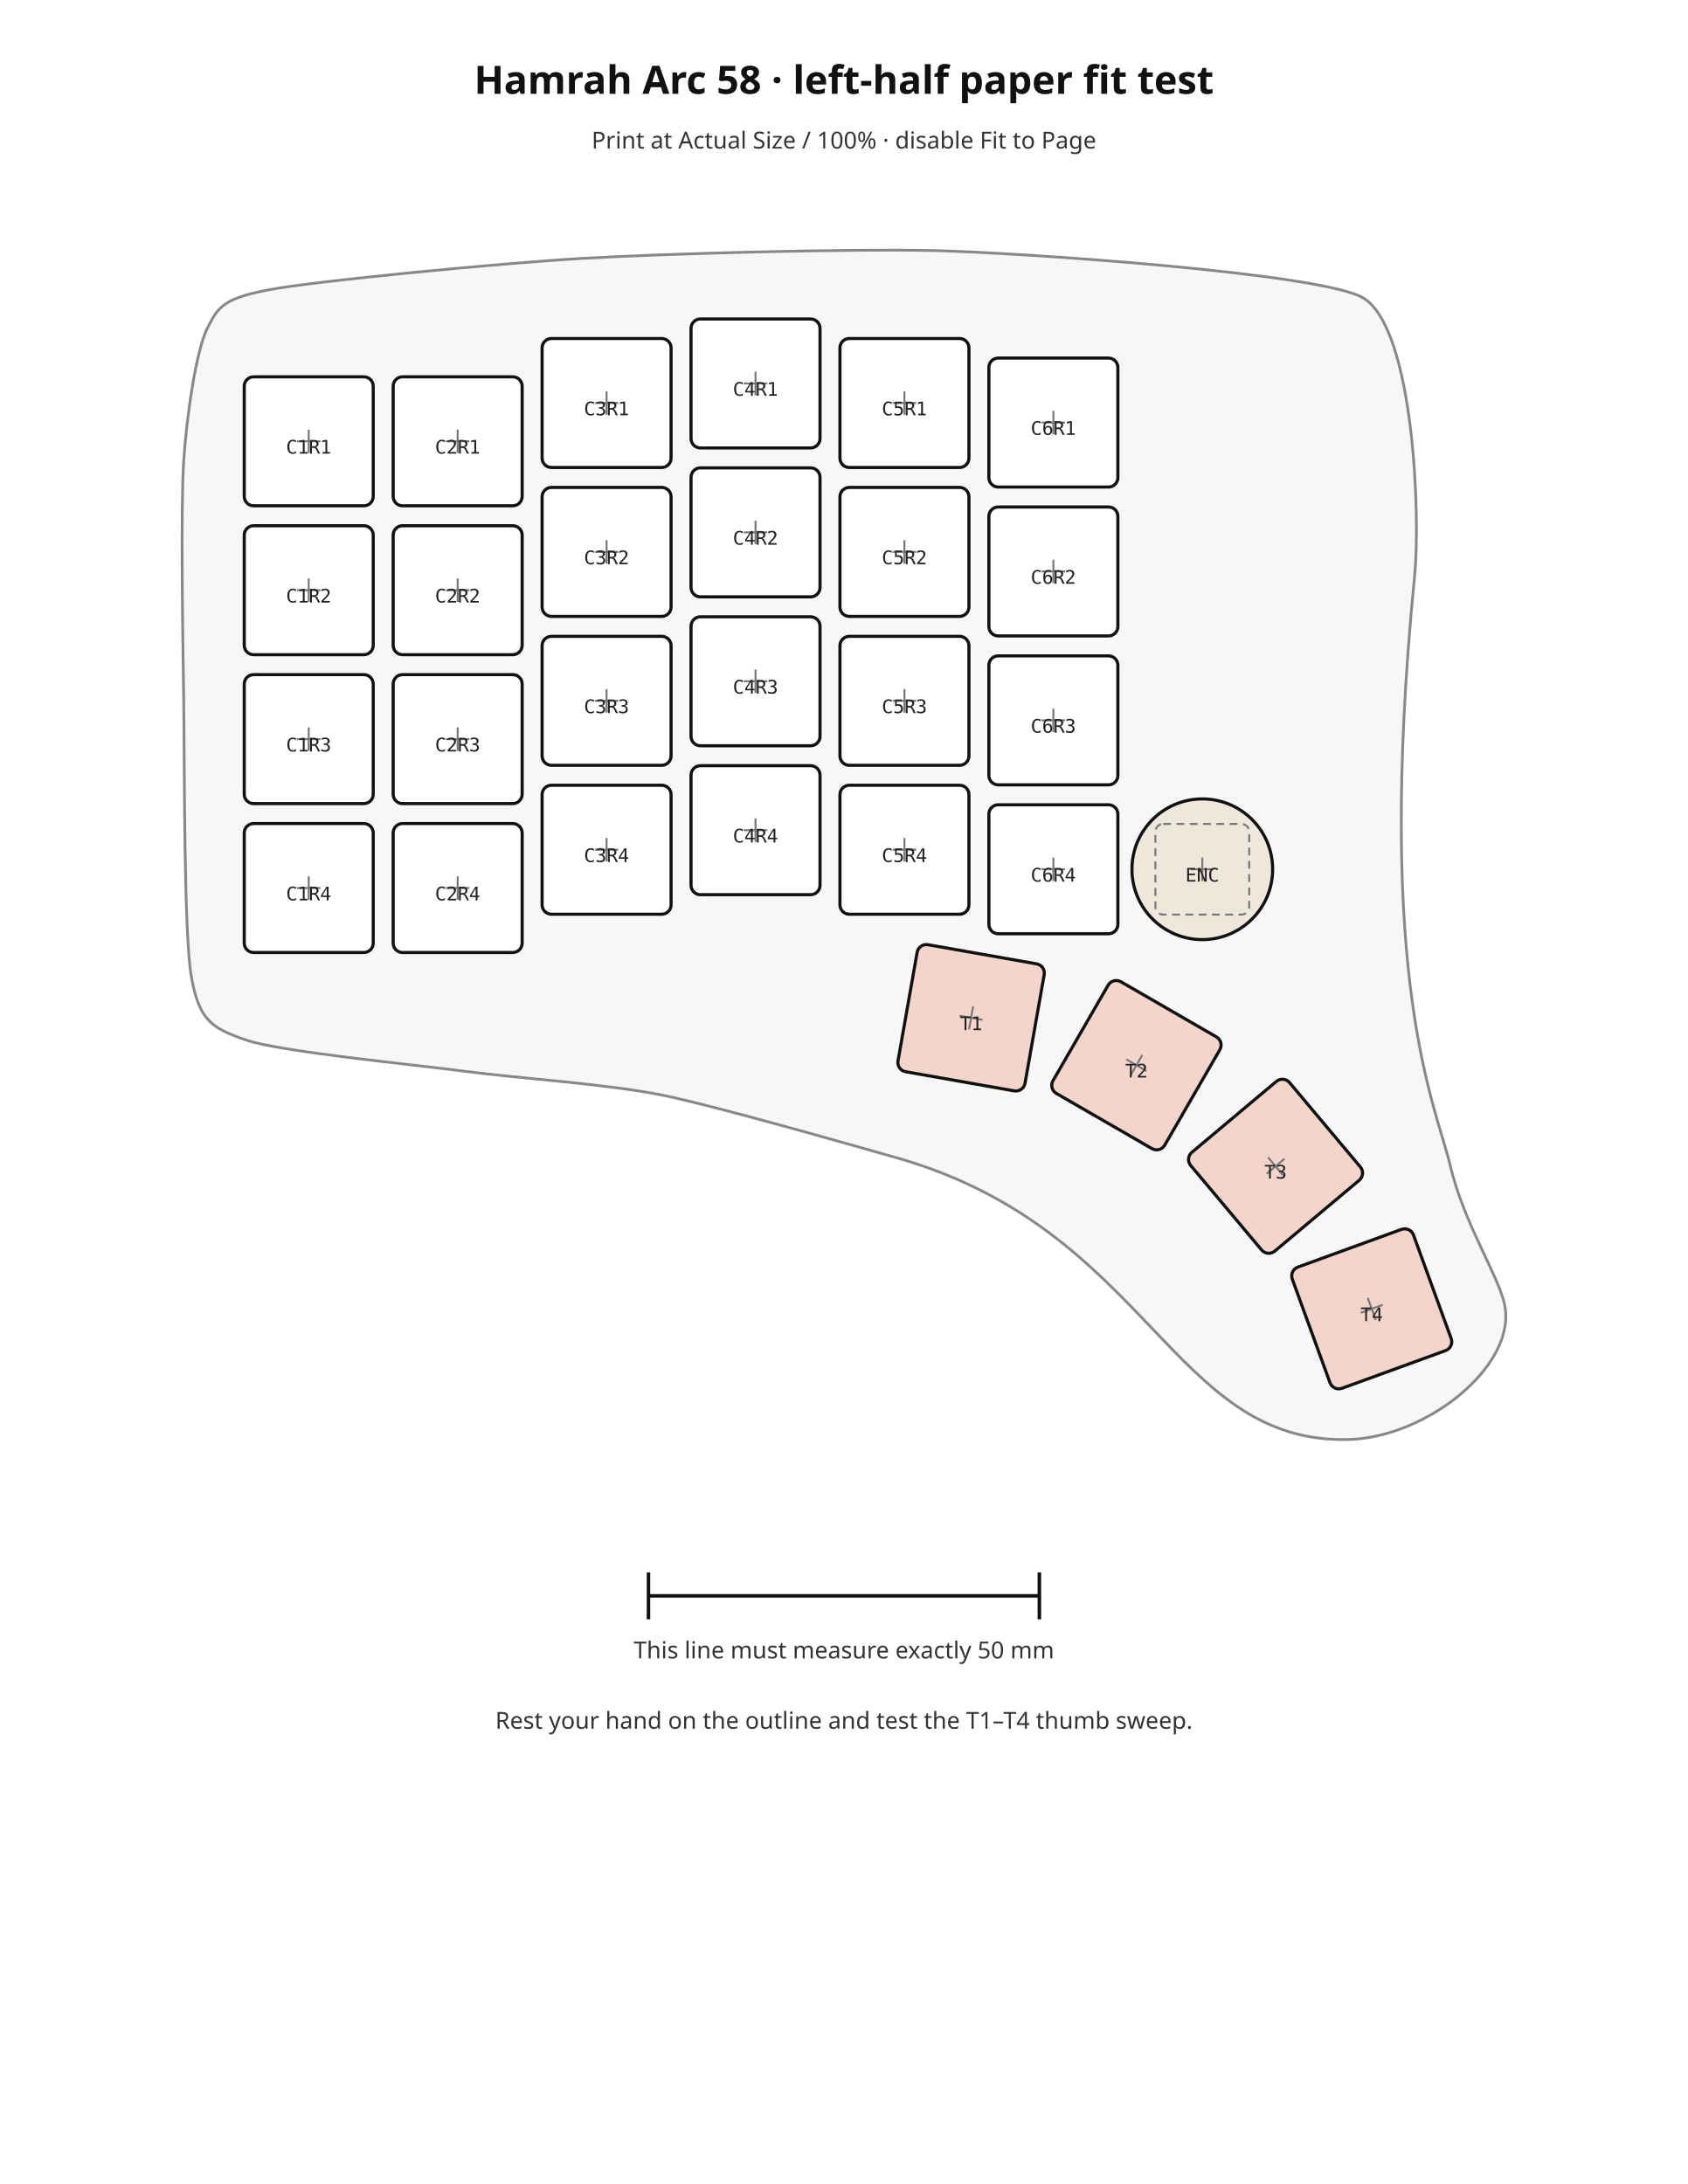
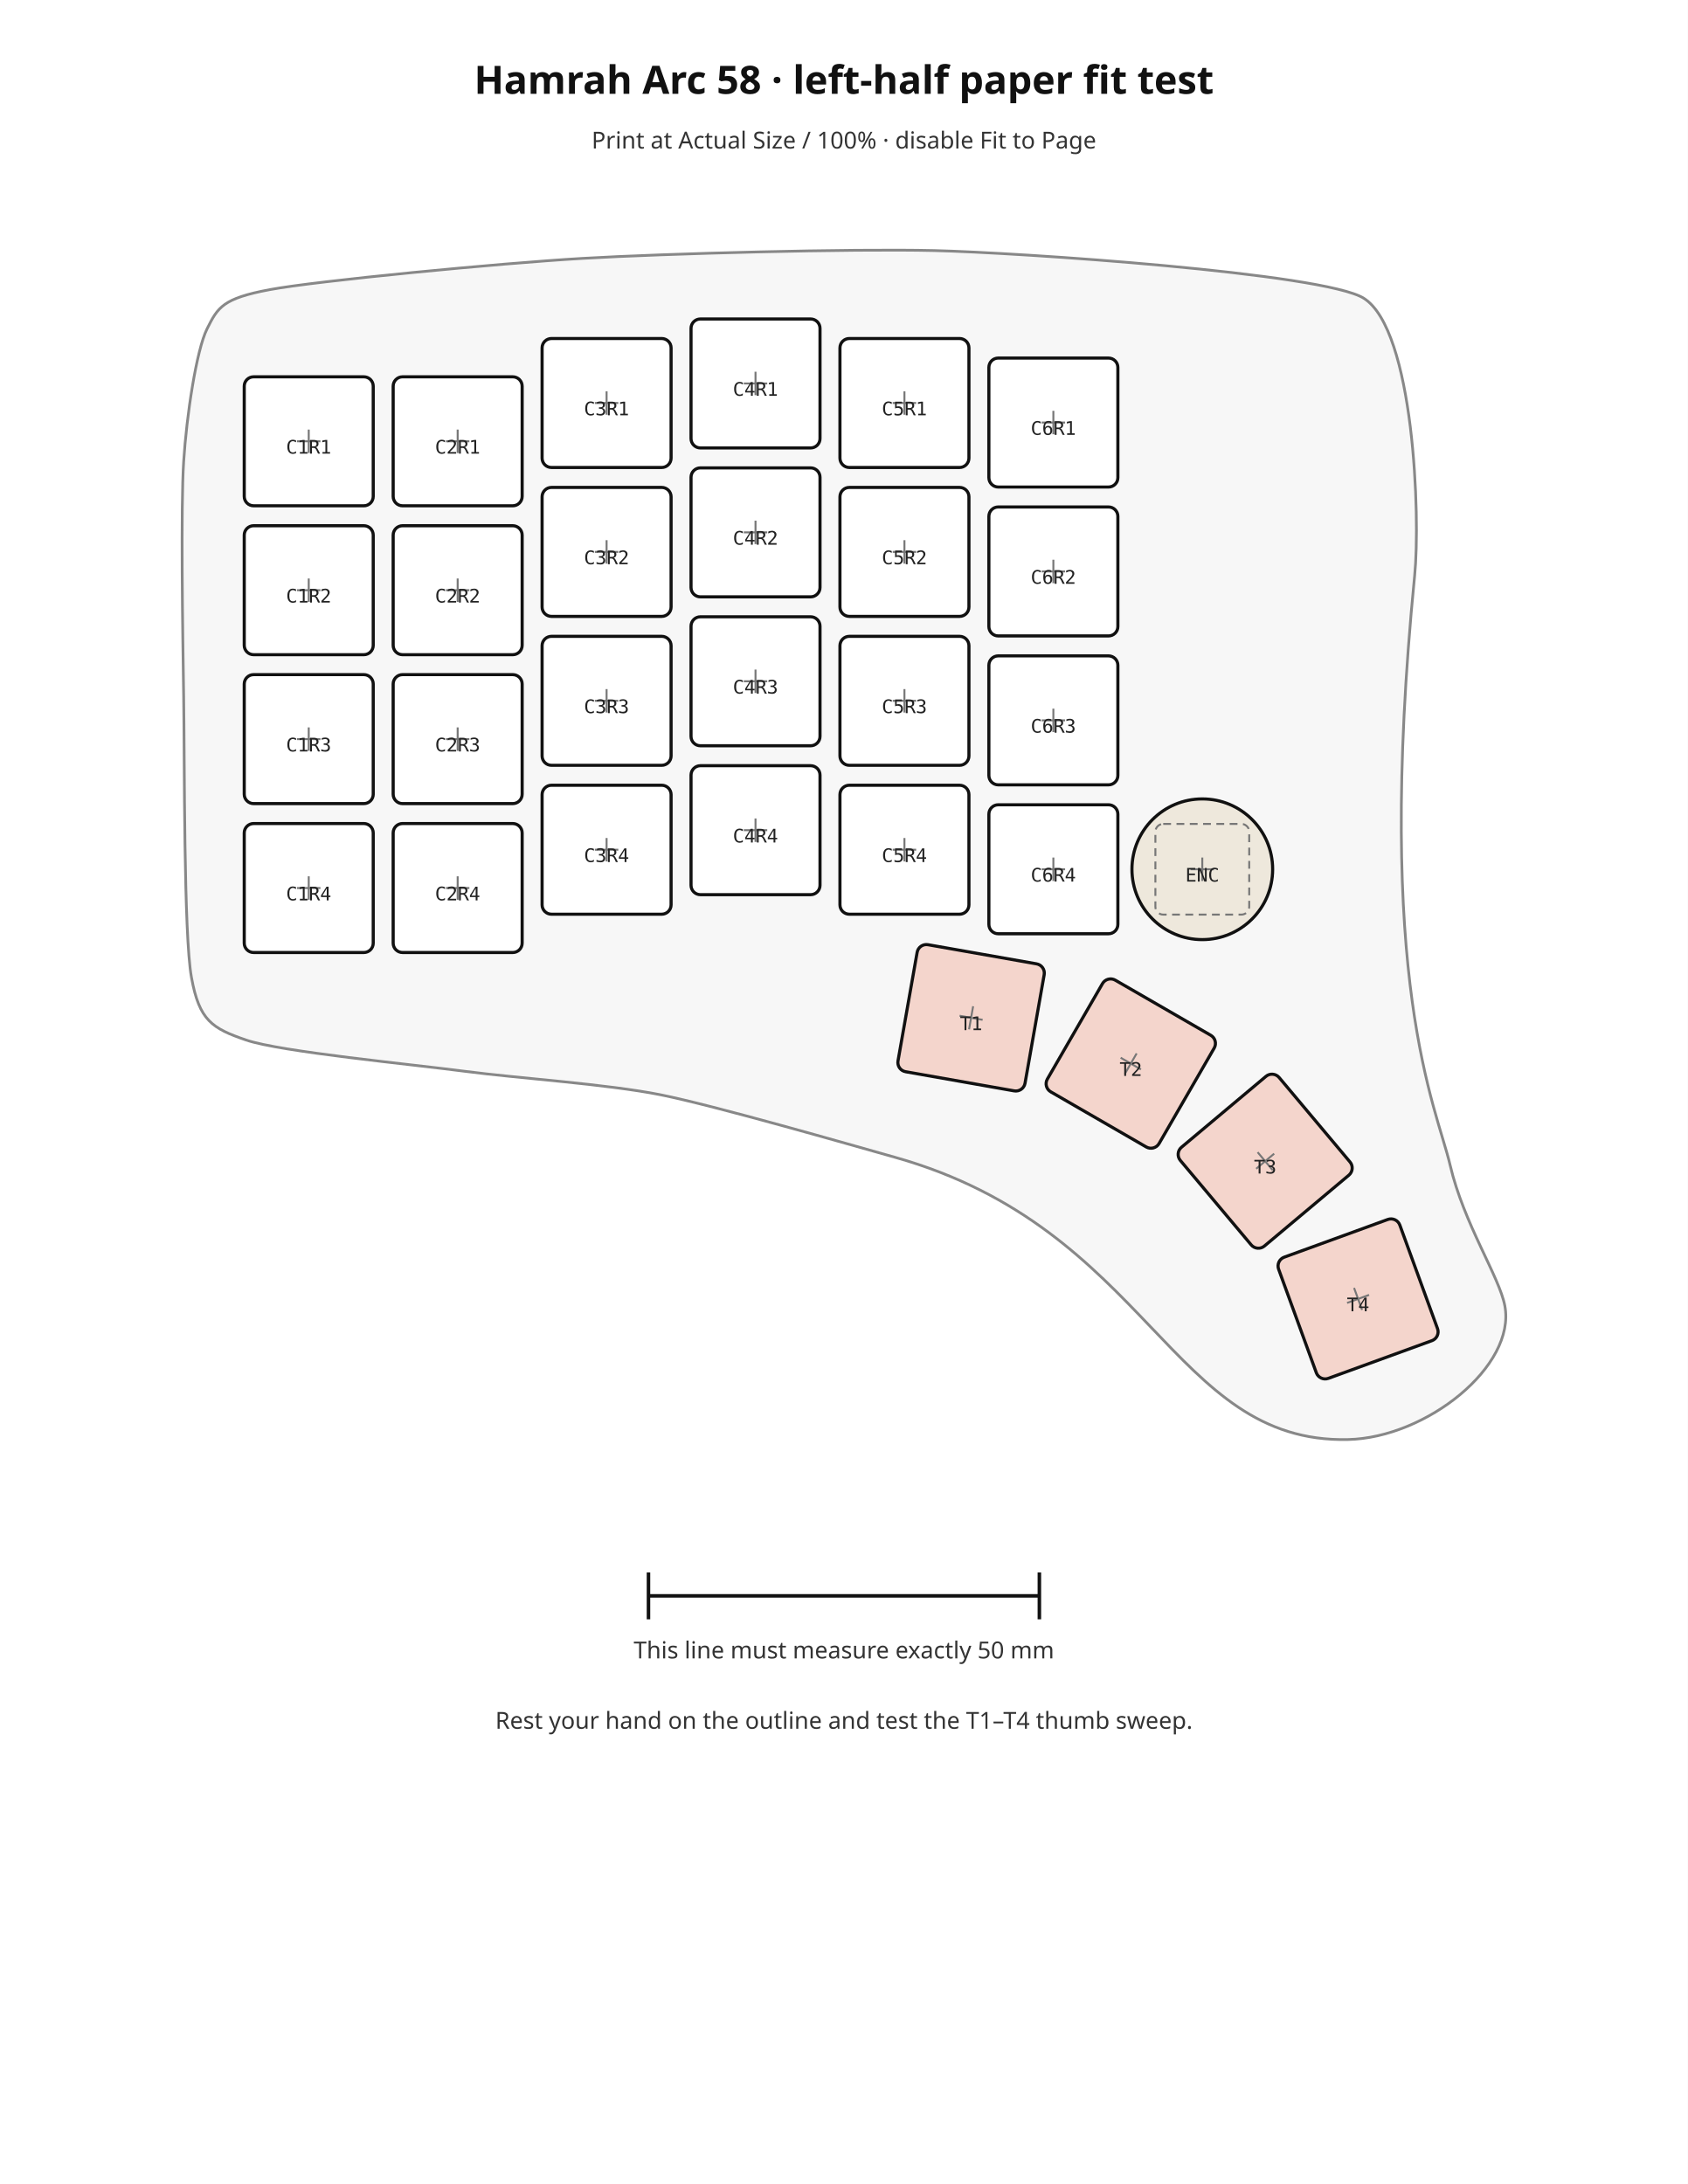
<svg xmlns="http://www.w3.org/2000/svg" width="215.9mm" height="279.4mm" viewBox="0 0 215.9 279.4">
  <style>
    @page { size: Letter portrait; margin: 0; }
    .page { fill: #fff; }
    .outline { fill: #f7f7f7; stroke: #888; stroke-width: 0.35; }
    .keycap { fill: #fff; stroke: #111; stroke-width: 0.4; }
    .keycap.thumb { fill: #f4d5cc; }
    .encoder { fill: #eee8dc; stroke: #111; stroke-width: 0.4; }
    .encoder-body { fill: none; stroke: #777; stroke-width: 0.25; stroke-dasharray: 1 0.7; }
    .center { fill: none; stroke: #777; stroke-width: 0.25; }
    .key-label { fill: #222; font: 2.4px ui-monospace, SFMono-Regular, Menlo, monospace; text-anchor: middle; dominant-baseline: middle; }
    .title { fill: #111; font: 700 5px ui-sans-serif, system-ui, sans-serif; }
    .note { fill: #333; font: 3px ui-sans-serif, system-ui, sans-serif; }
    .calibration { fill: none; stroke: #111; stroke-width: 0.45; }
  </style>
  <rect class="page" width="100%" height="100%" />
  <text class="title" x="107.95" y="12" text-anchor="middle">Hamrah Arc 58 · left-half paper fit test</text>
  <text class="note" x="107.95" y="19" text-anchor="middle">Print at Actual Size / 100% · disable Fit to Page</text>
  <path class="outline" d="M 26.492 42.056 C 27.867 39.306 28.492 38.181 34.492 37.056 C 40.492 35.931 63.867 33.681 74.492 33.056 C 85.117 32.431 108.867 31.806 119.492 32.056 C 130.117 32.306 169.37 34.931 174.453 38.159 C 180.882 42.241 181.704 66.045 180.953 73.659 C 175.814 125.751 183.742 141.556 185.492 149.056 C 187.242 156.556 191.8 163.345 192.492 167.056 C 193.931 174.775 182.463 183.923 172.453 184.159 C 149.767 184.692 147.054 157.216 114.492 148.056 C 108.784 146.451 91.367 141.431 84.492 140.056 C 77.617 138.681 66.117 137.931 59.492 137.056 C 52.867 136.181 35.867 134.556 31.492 133.056 C 27.117 131.556 25.492 130.556 24.492 125.056 C 23.492 119.556 23.617 97.306 23.492 89.056 C 23.367 80.806 23.117 64.931 23.492 59.056 C 23.867 53.181 25.117 44.806 26.492 42.056 Z" />
  <g transform="translate(39.492 56.456) rotate(0)">
    <rect class="keycap matrix" x="-8.25" y="-8.25" width="16.5" height="16.5" rx="1.2" />
    <path class="center" d="M -1.5 0 H 1.5 M 0 -1.5 V 1.5" />
    <text class="key-label" transform="rotate(0)" y="0.9">C1R1</text>
  </g>
  <g transform="translate(39.492 75.506) rotate(0)">
    <rect class="keycap matrix" x="-8.25" y="-8.25" width="16.5" height="16.5" rx="1.2" />
    <path class="center" d="M -1.5 0 H 1.5 M 0 -1.5 V 1.5" />
    <text class="key-label" transform="rotate(0)" y="0.9">C1R2</text>
  </g>
  <g transform="translate(39.492 94.556) rotate(0)">
    <rect class="keycap matrix" x="-8.25" y="-8.25" width="16.5" height="16.5" rx="1.2" />
    <path class="center" d="M -1.5 0 H 1.5 M 0 -1.5 V 1.5" />
    <text class="key-label" transform="rotate(0)" y="0.9">C1R3</text>
  </g>
  <g transform="translate(39.492 113.606) rotate(0)">
    <rect class="keycap matrix" x="-8.25" y="-8.25" width="16.5" height="16.5" rx="1.2" />
    <path class="center" d="M -1.5 0 H 1.5 M 0 -1.5 V 1.5" />
    <text class="key-label" transform="rotate(0)" y="0.9">C1R4</text>
  </g>
  <g transform="translate(58.542 56.456) rotate(0)">
    <rect class="keycap matrix" x="-8.25" y="-8.25" width="16.5" height="16.5" rx="1.2" />
    <path class="center" d="M -1.5 0 H 1.5 M 0 -1.5 V 1.5" />
    <text class="key-label" transform="rotate(0)" y="0.9">C2R1</text>
  </g>
  <g transform="translate(58.542 75.506) rotate(0)">
    <rect class="keycap matrix" x="-8.25" y="-8.25" width="16.5" height="16.5" rx="1.2" />
    <path class="center" d="M -1.5 0 H 1.5 M 0 -1.5 V 1.5" />
    <text class="key-label" transform="rotate(0)" y="0.9">C2R2</text>
  </g>
  <g transform="translate(58.542 94.556) rotate(0)">
    <rect class="keycap matrix" x="-8.25" y="-8.25" width="16.5" height="16.5" rx="1.2" />
    <path class="center" d="M -1.5 0 H 1.5 M 0 -1.5 V 1.5" />
    <text class="key-label" transform="rotate(0)" y="0.9">C2R3</text>
  </g>
  <g transform="translate(58.542 113.606) rotate(0)">
    <rect class="keycap matrix" x="-8.25" y="-8.25" width="16.5" height="16.5" rx="1.2" />
    <path class="center" d="M -1.5 0 H 1.5 M 0 -1.5 V 1.5" />
    <text class="key-label" transform="rotate(0)" y="0.9">C2R4</text>
  </g>
  <g transform="translate(77.592 51.556) rotate(0)">
    <rect class="keycap matrix" x="-8.25" y="-8.25" width="16.5" height="16.5" rx="1.2" />
    <path class="center" d="M -1.5 0 H 1.5 M 0 -1.5 V 1.5" />
    <text class="key-label" transform="rotate(0)" y="0.9">C3R1</text>
  </g>
  <g transform="translate(77.592 70.606) rotate(0)">
    <rect class="keycap matrix" x="-8.25" y="-8.25" width="16.5" height="16.5" rx="1.2" />
    <path class="center" d="M -1.5 0 H 1.5 M 0 -1.5 V 1.5" />
    <text class="key-label" transform="rotate(0)" y="0.9">C3R2</text>
  </g>
  <g transform="translate(77.592 89.656) rotate(0)">
    <rect class="keycap matrix" x="-8.25" y="-8.25" width="16.5" height="16.5" rx="1.2" />
    <path class="center" d="M -1.5 0 H 1.5 M 0 -1.5 V 1.5" />
    <text class="key-label" transform="rotate(0)" y="0.9">C3R3</text>
  </g>
  <g transform="translate(77.592 108.706) rotate(0)">
    <rect class="keycap matrix" x="-8.25" y="-8.25" width="16.5" height="16.5" rx="1.2" />
    <path class="center" d="M -1.5 0 H 1.5 M 0 -1.5 V 1.5" />
    <text class="key-label" transform="rotate(0)" y="0.9">C3R4</text>
  </g>
  <g transform="translate(96.642 49.056) rotate(0)">
    <rect class="keycap matrix" x="-8.25" y="-8.25" width="16.5" height="16.5" rx="1.2" />
    <path class="center" d="M -1.5 0 H 1.5 M 0 -1.5 V 1.5" />
    <text class="key-label" transform="rotate(0)" y="0.9">C4R1</text>
  </g>
  <g transform="translate(96.642 68.106) rotate(0)">
    <rect class="keycap matrix" x="-8.25" y="-8.25" width="16.5" height="16.5" rx="1.2" />
    <path class="center" d="M -1.5 0 H 1.5 M 0 -1.5 V 1.5" />
    <text class="key-label" transform="rotate(0)" y="0.9">C4R2</text>
  </g>
  <g transform="translate(96.642 87.156) rotate(0)">
    <rect class="keycap matrix" x="-8.25" y="-8.25" width="16.5" height="16.5" rx="1.2" />
    <path class="center" d="M -1.5 0 H 1.5 M 0 -1.5 V 1.5" />
    <text class="key-label" transform="rotate(0)" y="0.9">C4R3</text>
  </g>
  <g transform="translate(96.642 106.206) rotate(0)">
    <rect class="keycap matrix" x="-8.25" y="-8.25" width="16.5" height="16.5" rx="1.2" />
    <path class="center" d="M -1.5 0 H 1.5 M 0 -1.5 V 1.5" />
    <text class="key-label" transform="rotate(0)" y="0.9">C4R4</text>
  </g>
  <g transform="translate(115.692 51.556) rotate(0)">
    <rect class="keycap matrix" x="-8.25" y="-8.25" width="16.5" height="16.5" rx="1.2" />
    <path class="center" d="M -1.5 0 H 1.5 M 0 -1.5 V 1.5" />
    <text class="key-label" transform="rotate(0)" y="0.9">C5R1</text>
  </g>
  <g transform="translate(115.692 70.606) rotate(0)">
    <rect class="keycap matrix" x="-8.25" y="-8.25" width="16.5" height="16.5" rx="1.2" />
    <path class="center" d="M -1.5 0 H 1.5 M 0 -1.5 V 1.5" />
    <text class="key-label" transform="rotate(0)" y="0.9">C5R2</text>
  </g>
  <g transform="translate(115.692 89.656) rotate(0)">
    <rect class="keycap matrix" x="-8.25" y="-8.25" width="16.5" height="16.5" rx="1.2" />
    <path class="center" d="M -1.5 0 H 1.5 M 0 -1.5 V 1.5" />
    <text class="key-label" transform="rotate(0)" y="0.9">C5R3</text>
  </g>
  <g transform="translate(115.692 108.706) rotate(0)">
    <rect class="keycap matrix" x="-8.25" y="-8.25" width="16.5" height="16.5" rx="1.2" />
    <path class="center" d="M -1.5 0 H 1.5 M 0 -1.5 V 1.5" />
    <text class="key-label" transform="rotate(0)" y="0.9">C5R4</text>
  </g>
  <g transform="translate(134.742 54.056) rotate(0)">
    <rect class="keycap matrix" x="-8.25" y="-8.25" width="16.5" height="16.5" rx="1.2" />
    <path class="center" d="M -1.5 0 H 1.5 M 0 -1.5 V 1.5" />
    <text class="key-label" transform="rotate(0)" y="0.9">C6R1</text>
  </g>
  <g transform="translate(134.742 73.106) rotate(0)">
    <rect class="keycap matrix" x="-8.25" y="-8.25" width="16.5" height="16.5" rx="1.2" />
    <path class="center" d="M -1.5 0 H 1.5 M 0 -1.5 V 1.5" />
    <text class="key-label" transform="rotate(0)" y="0.9">C6R2</text>
  </g>
  <g transform="translate(134.742 92.156) rotate(0)">
    <rect class="keycap matrix" x="-8.25" y="-8.25" width="16.5" height="16.5" rx="1.2" />
    <path class="center" d="M -1.5 0 H 1.5 M 0 -1.5 V 1.5" />
    <text class="key-label" transform="rotate(0)" y="0.9">C6R3</text>
  </g>
  <g transform="translate(134.742 111.206) rotate(0)">
    <rect class="keycap matrix" x="-8.25" y="-8.25" width="16.5" height="16.5" rx="1.2" />
    <path class="center" d="M -1.5 0 H 1.5 M 0 -1.5 V 1.5" />
    <text class="key-label" transform="rotate(0)" y="0.9">C6R4</text>
  </g>
  <g transform="translate(153.792 111.206)">
    <circle class="encoder" r="9" />
    <rect class="encoder-body" x="-6" y="-5.8" width="12" height="11.6" rx="1" />
    <path class="center" d="M -1.5 0 H 1.5 M 0 -1.5 V 1.5" />
    <text class="key-label" y="0.9">ENC</text>
  </g>
  <g transform="translate(124.217 130.206) rotate(10)">
    <rect class="keycap thumb" x="-8.25" y="-8.25" width="16.5" height="16.5" rx="1.2" />
    <path class="center" d="M -1.5 0 H 1.5 M 0 -1.5 V 1.5" />
    <text class="key-label" transform="rotate(-10)" y="0.9">T1</text>
  </g>
-   <g transform="translate(145.365 136.27) rotate(30)">
+   <g transform="translate(144.644 136.063) rotate(30)">
    <rect class="keycap thumb" x="-8.25" y="-8.25" width="16.5" height="16.5" rx="1.2" />
    <path class="center" d="M -1.5 0 H 1.5 M 0 -1.5 V 1.5" />
    <text class="key-label" transform="rotate(-30)" y="0.9">T2</text>
  </g>
-   <g transform="translate(163.163 149.201) rotate(50)">
+   <g transform="translate(161.835 148.554) rotate(50)">
    <rect class="keycap thumb" x="-8.25" y="-8.25" width="16.5" height="16.5" rx="1.2" />
    <path class="center" d="M -1.5 0 H 1.5 M 0 -1.5 V 1.5" />
    <text class="key-label" transform="rotate(-50)" y="0.9">T3</text>
  </g>
-   <g transform="translate(175.465 167.44) rotate(70)">
+   <g transform="translate(173.718 166.171) rotate(70)">
    <rect class="keycap thumb" x="-8.25" y="-8.25" width="16.5" height="16.5" rx="1.2" />
    <path class="center" d="M -1.5 0 H 1.5 M 0 -1.5 V 1.5" />
    <text class="key-label" transform="rotate(-70)" y="0.9">T4</text>
  </g>
  <path class="calibration" d="M 82.95 201.159 V 207.159 M 82.95 204.159 H 132.95 M 132.95 201.159 V 207.159" />
  <text class="note" x="107.95" y="212.159" text-anchor="middle">This line must measure exactly 50 mm</text>
  <text class="note" x="107.95" y="221.159" text-anchor="middle">Rest your hand on the outline and test the T1–T4 thumb sweep.</text>
</svg>
